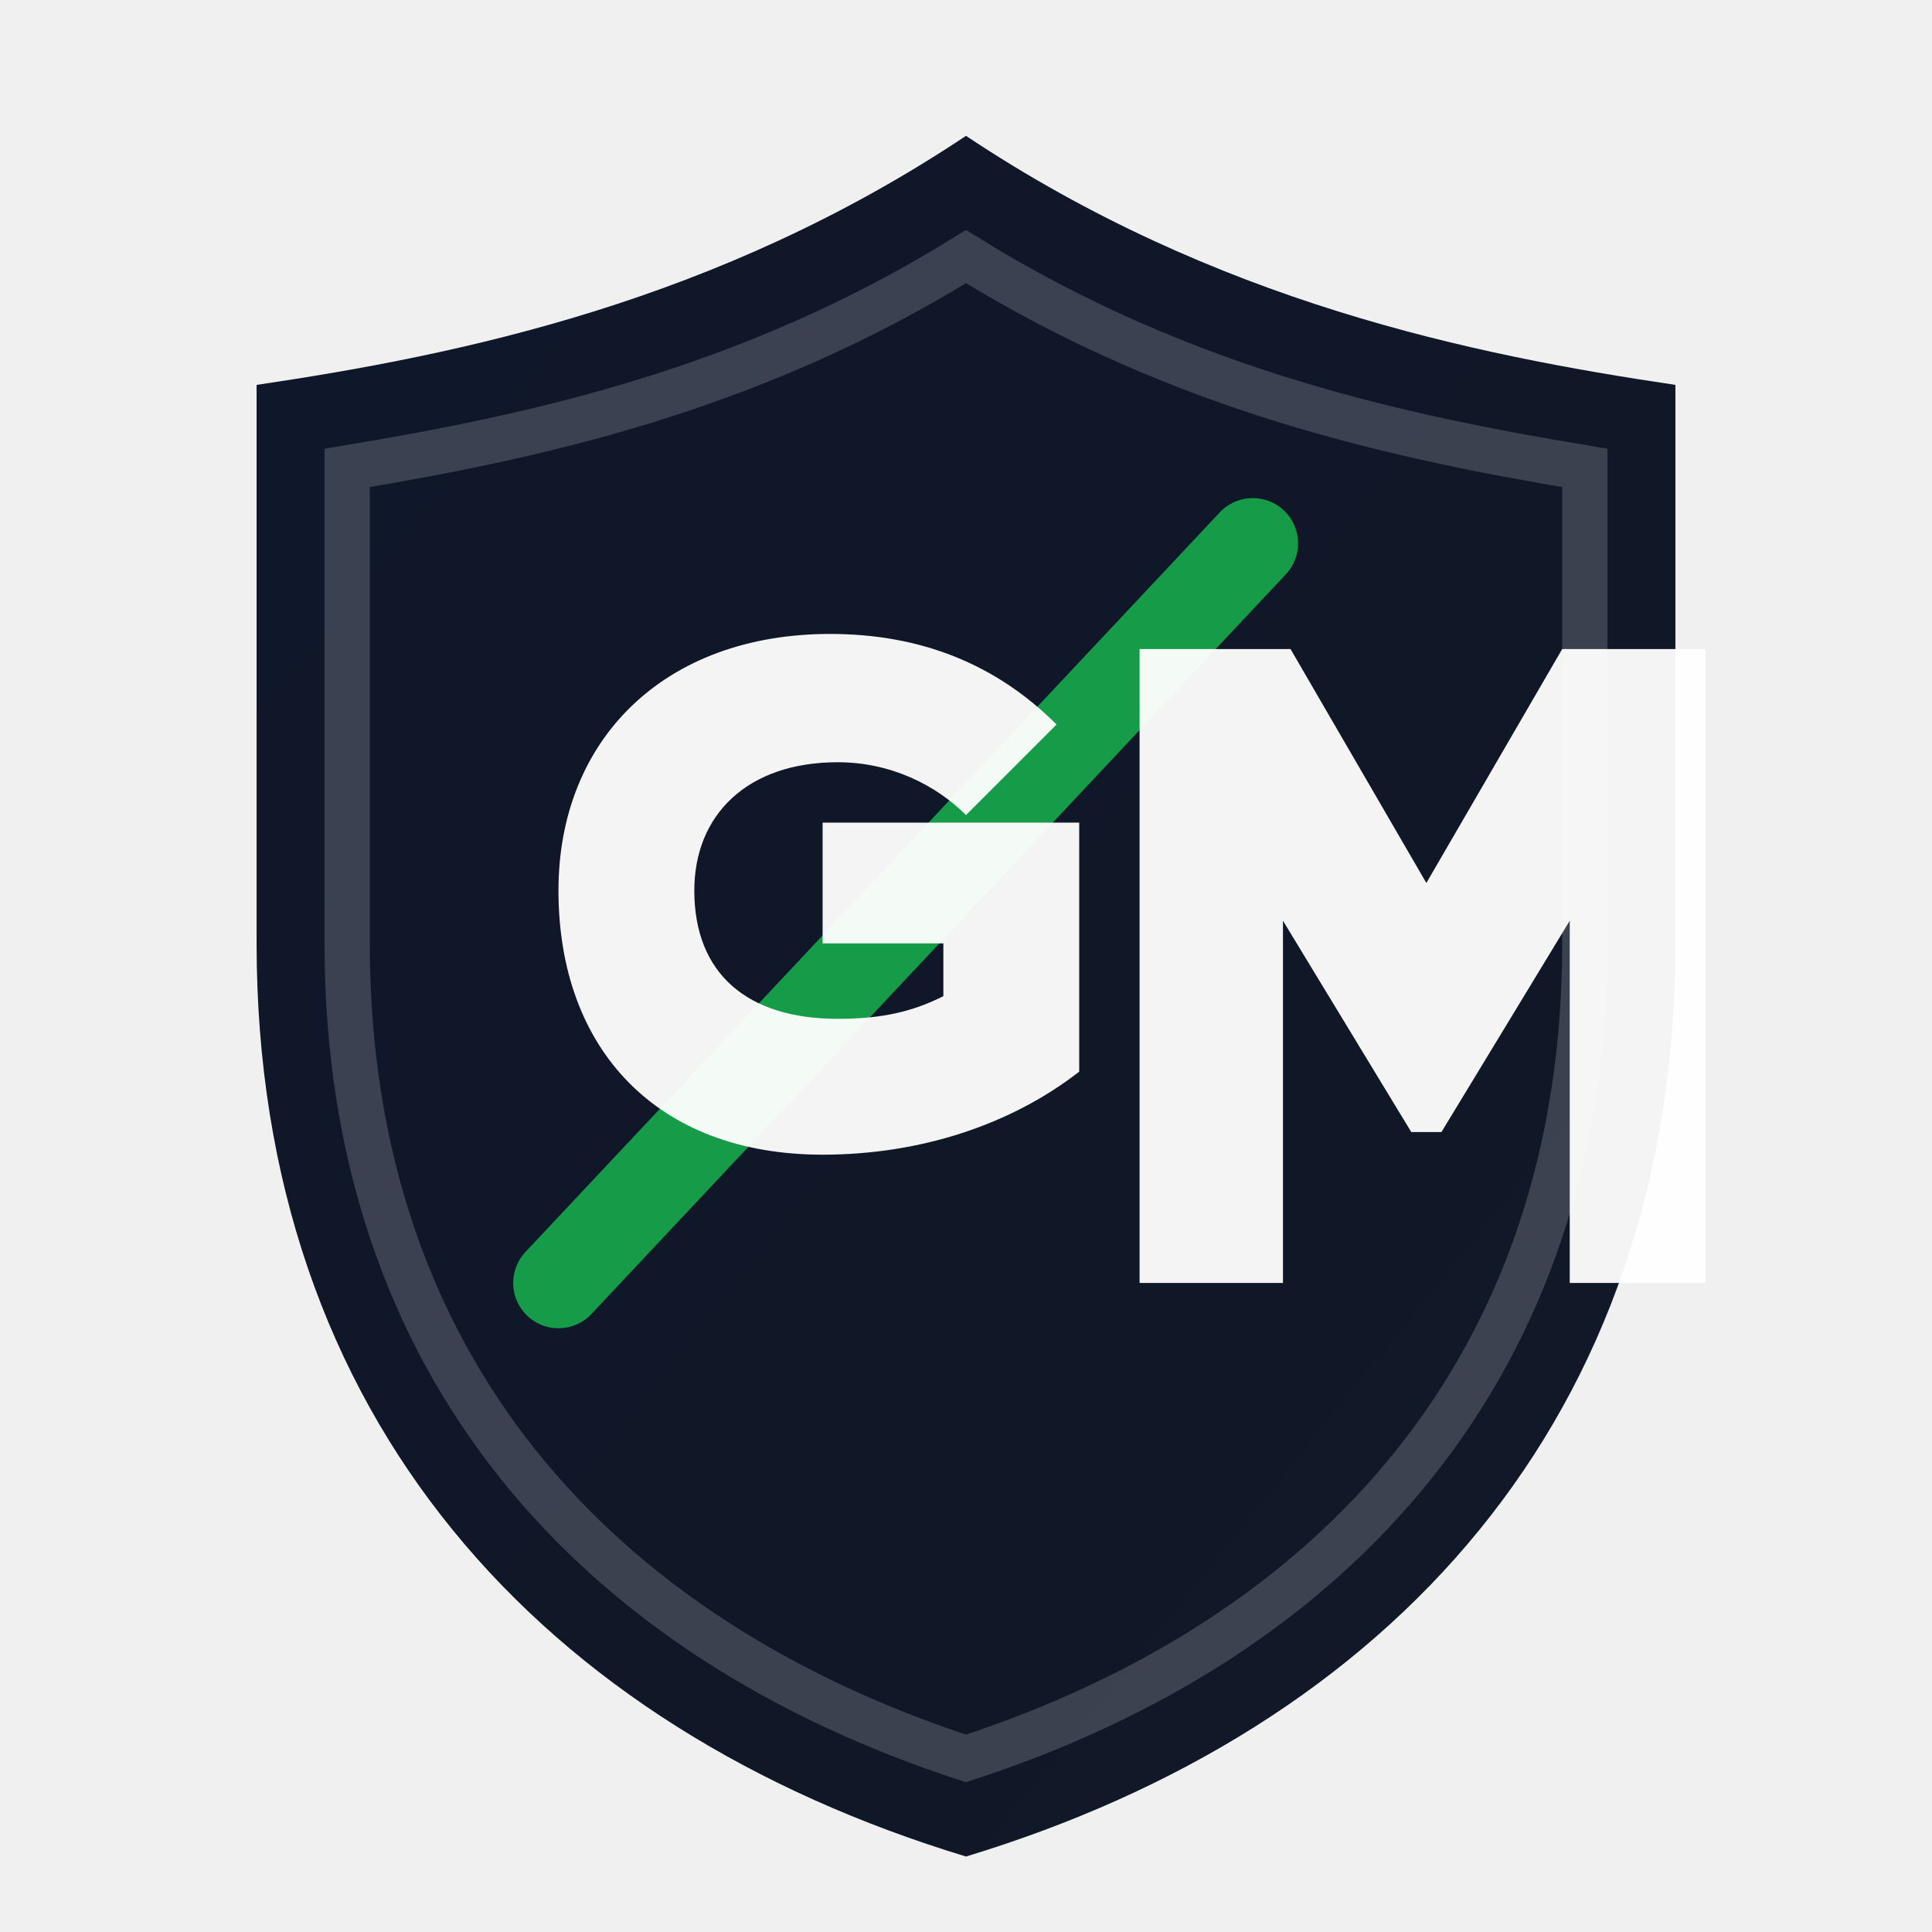
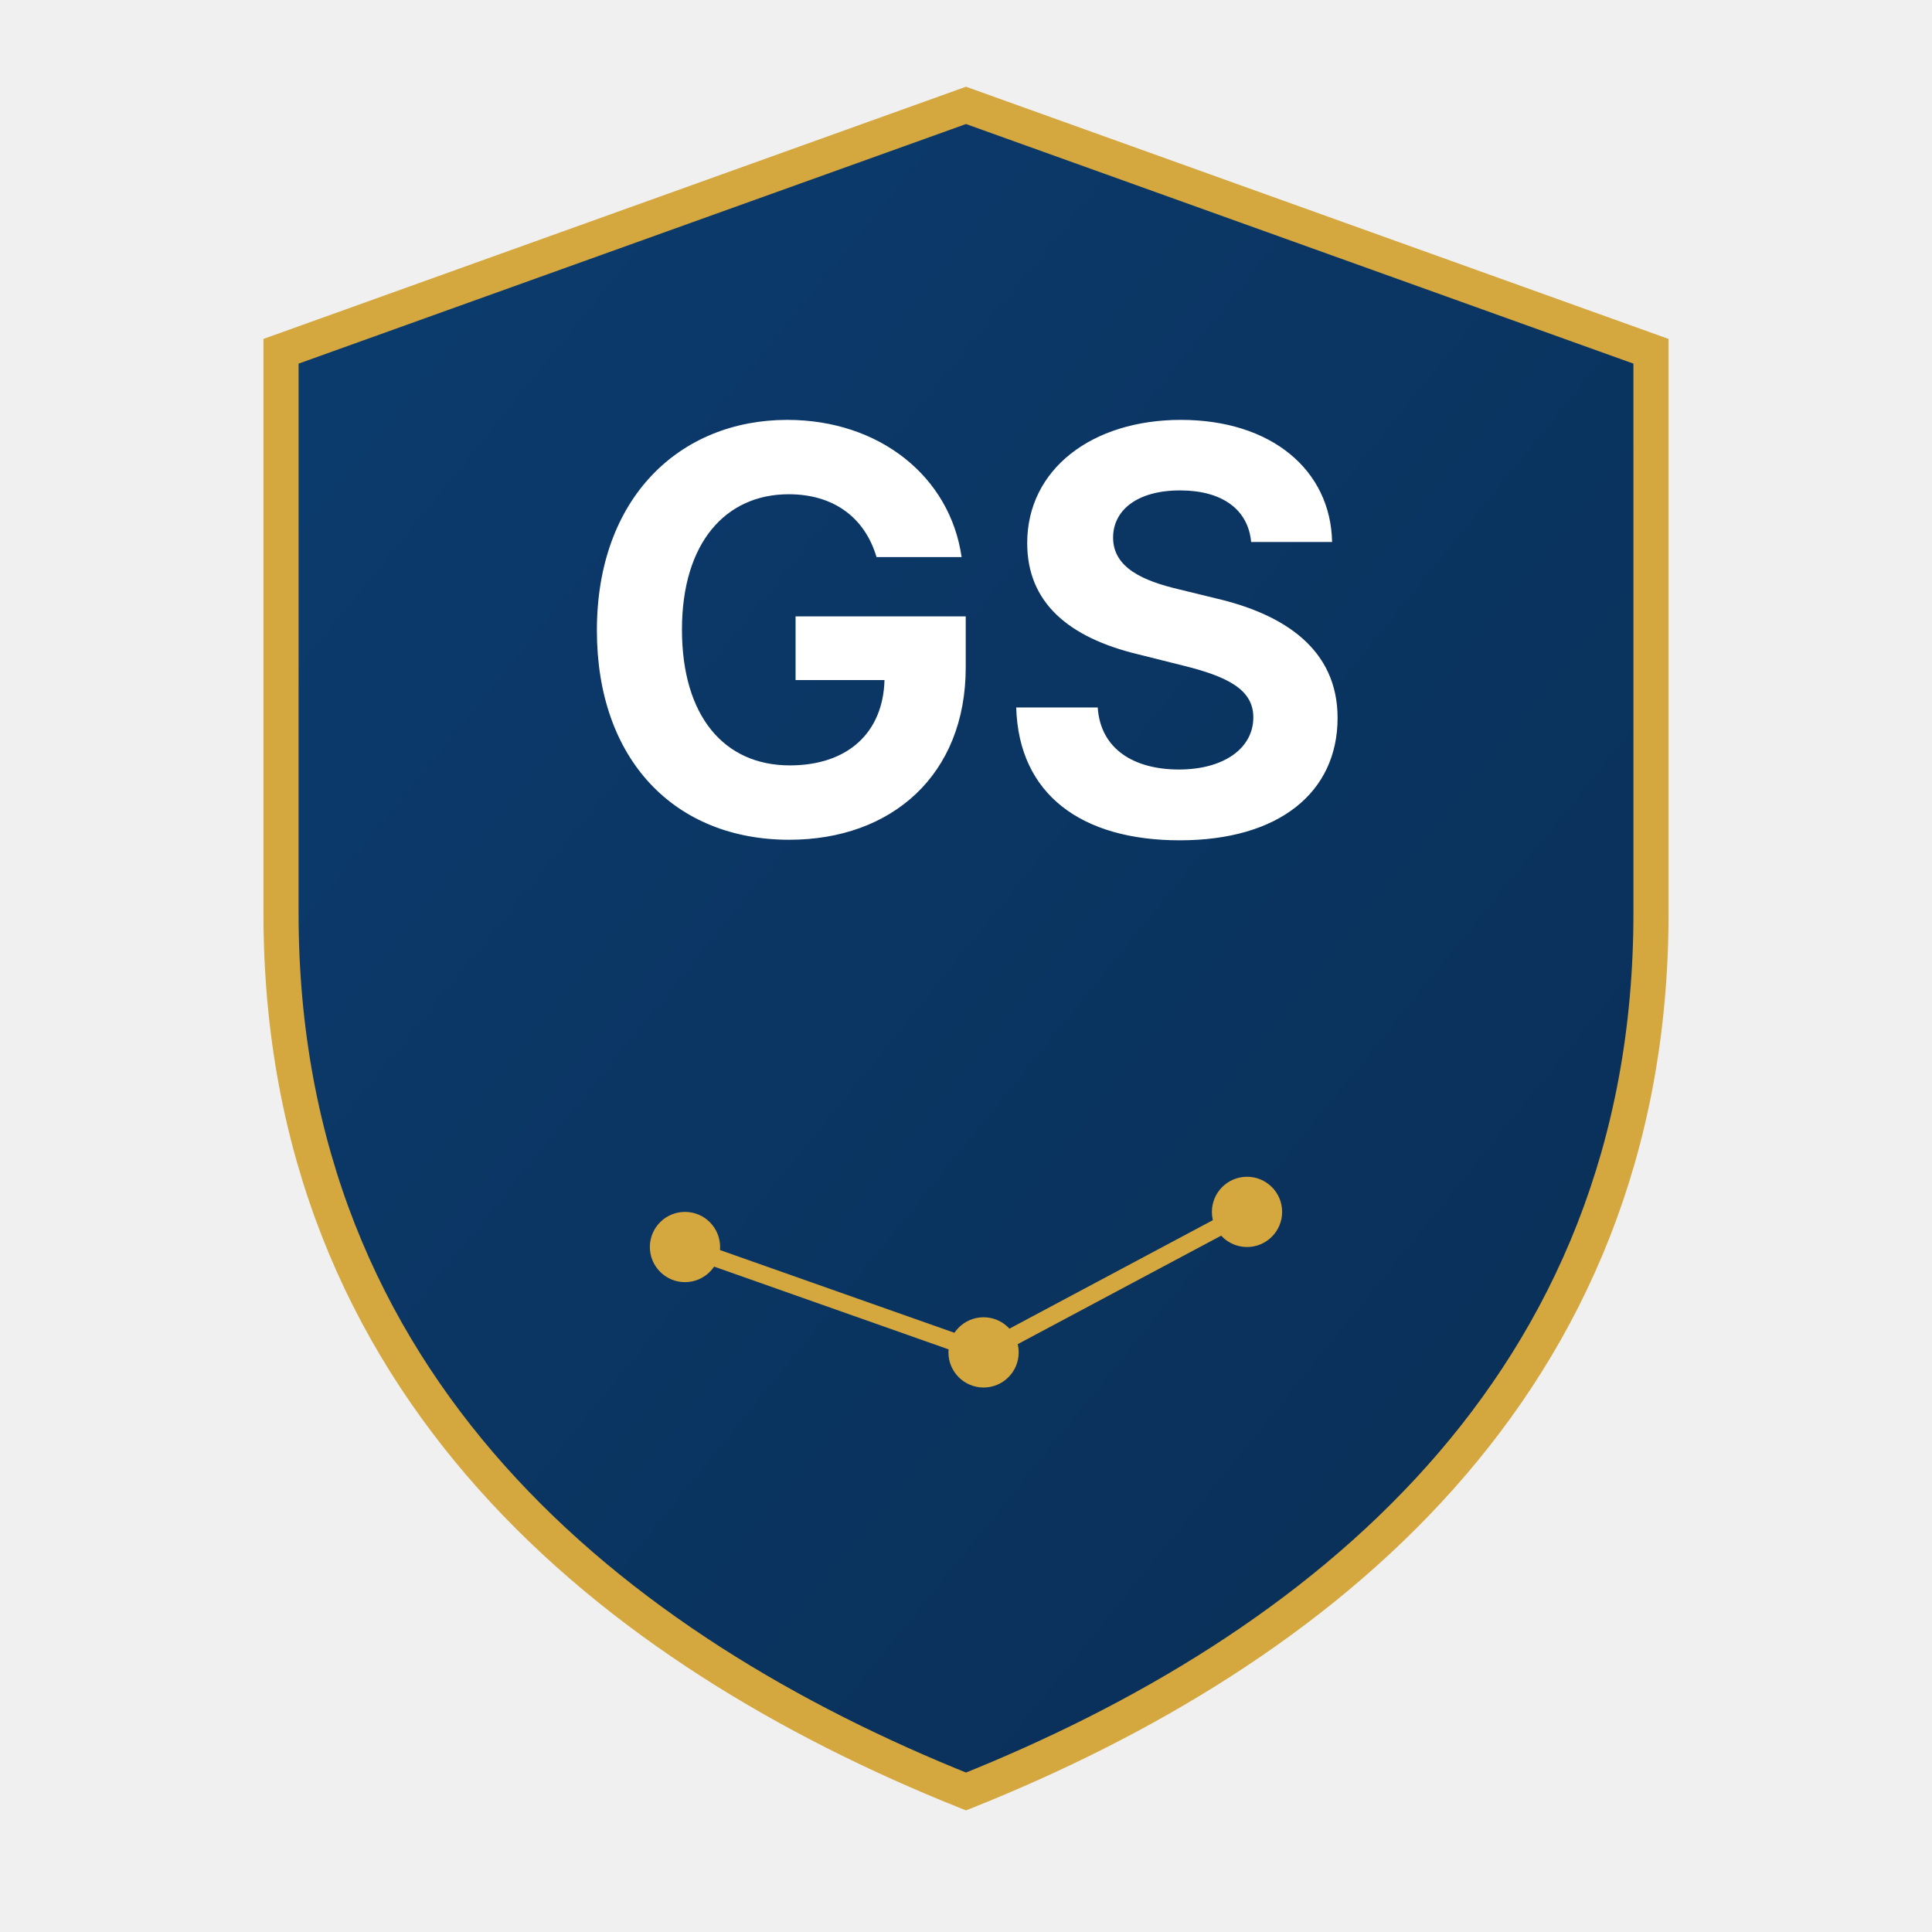
- <svg xmlns="http://www.w3.org/2000/svg" viewBox="0 0 256 256" role="img" aria-label="GMFN mark">
+ <svg xmlns="http://www.w3.org/2000/svg" width="220" height="220" viewBox="0 0 220 220">
  <defs>
-     <linearGradient id="g" x1="0" y1="0" x2="1" y2="1">
-       <stop offset="0" stop-color="#0f172a" />
-       <stop offset="1" stop-color="#111827" />
+     <linearGradient id="shieldBlue" x1="0%" y1="0%" x2="100%" y2="100%">
+       <stop offset="0%" stop-color="#0B3C6F" />
+       <stop offset="100%" stop-color="#0A2E55" />
    </linearGradient>
  </defs>
-   <path d="M128 18c33 22 67 29 94 33v74c0 63-38 104-94 121C72 229 34 188 34 125V51c27-4 61-11 94-33z" fill="url(#g)" />
-   <path d="M128 34c29 18 58 24 82 28v63c0 56-33 92-82 108-49-16-82-52-82-108V62c24-4 53-10 82-28z" fill="none" stroke="rgba(255,255,255,0.18)" stroke-width="6" />
-   <path d="M74 170l92-98" stroke="#16a34a" stroke-width="12" stroke-linecap="round" opacity="0.95" />
-   <g fill="#ffffff" opacity="0.95">
-     <path d="M74 118c0-20 14-34 36-34 12 0 22 4 30 12l-12 12c-4-4-10-7-17-7-12 0-19 7-19 17 0 11 7 17 19 17 6 0 10-1 14-3v-7h-16v-16h34v33c-9 7-21 11-34 11-22 0-35-14-35-35z" />
-     <path d="M151 170V86h20l18 31 18-31h19v84h-18v-48l-17 28h-4l-17-28v48h-19z" />
-   </g>
+   <path d="M110 12 L188 40 V104 C188 158 150 188 110 204 C70 188 32 158 32 104 V40 Z" fill="url(#shieldBlue)" stroke="#D4A73F" stroke-width="4" />
+   <text x="110" y="95" font-size="64" font-family="Inter, Arial, sans-serif" font-weight="700" fill="white" text-anchor="middle">GS</text>
+   <circle cx="78" cy="142" r="4" fill="#D4A73F" />
+   <circle cx="112" cy="154" r="4" fill="#D4A73F" />
+   <circle cx="142" cy="138" r="4" fill="#D4A73F" />
+   <line x1="78" y1="142" x2="112" y2="154" stroke="#D4A73F" stroke-width="2" />
+   <line x1="112" y1="154" x2="142" y2="138" stroke="#D4A73F" stroke-width="2" />
</svg>
